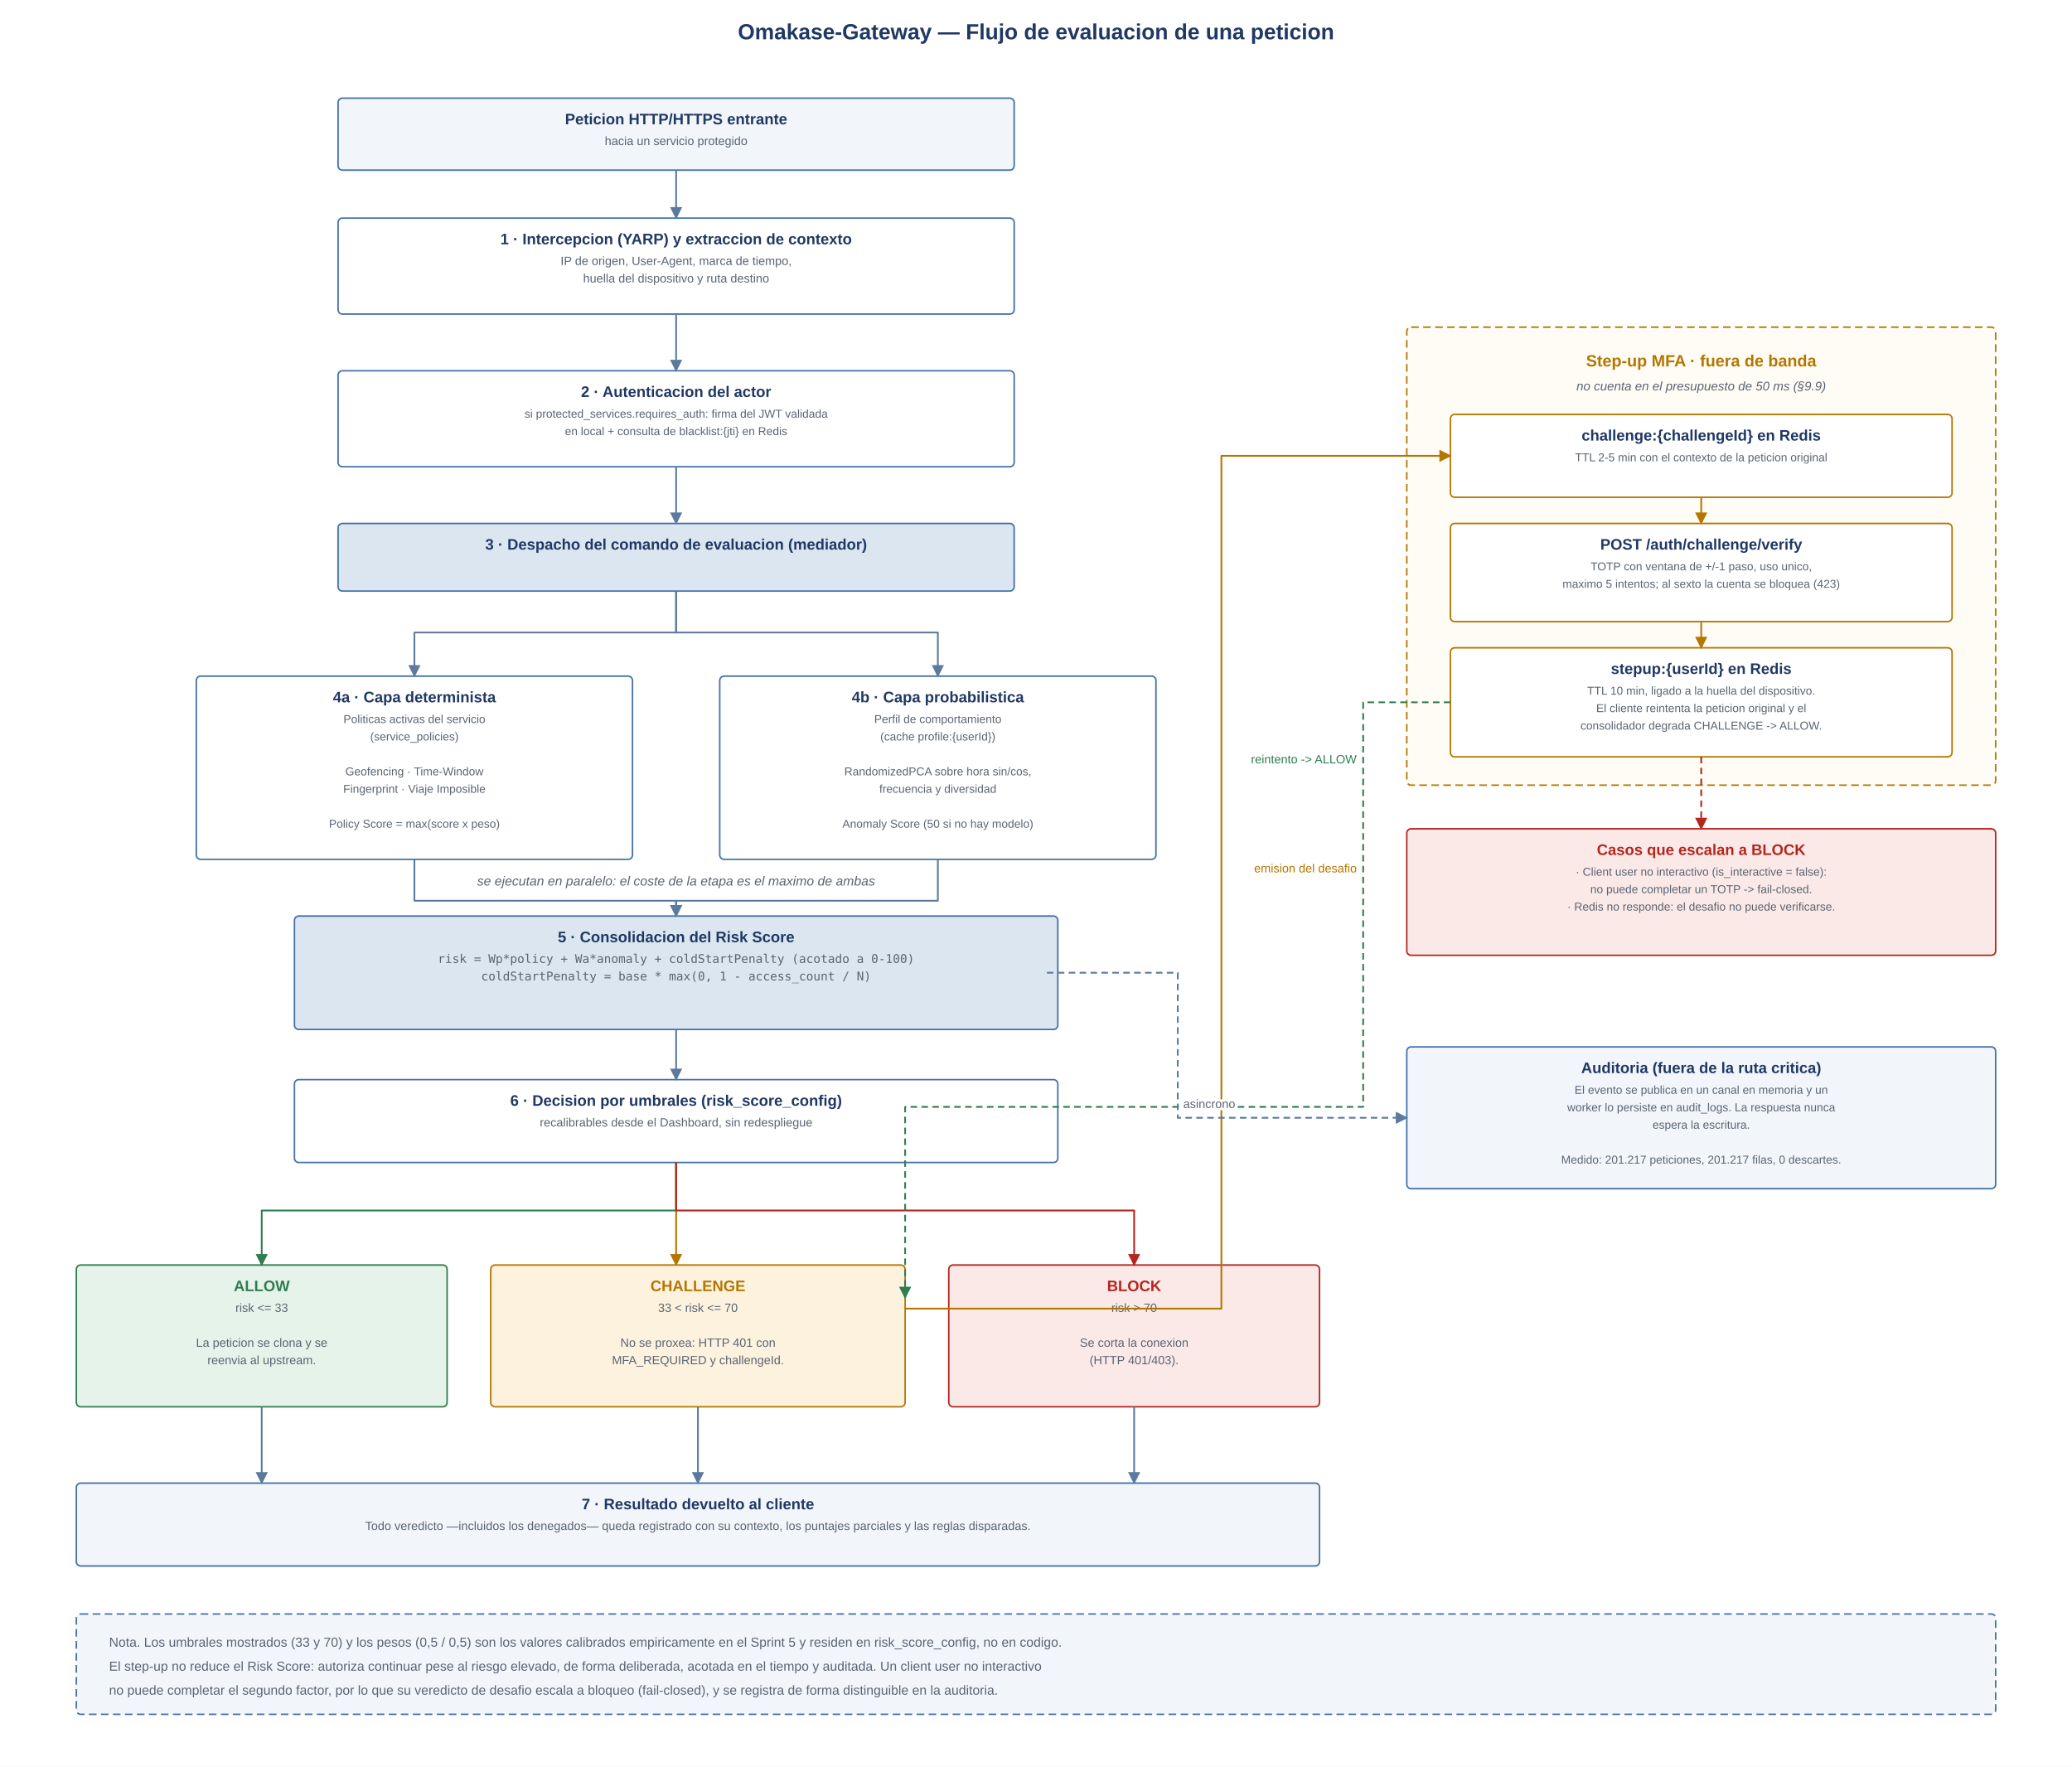
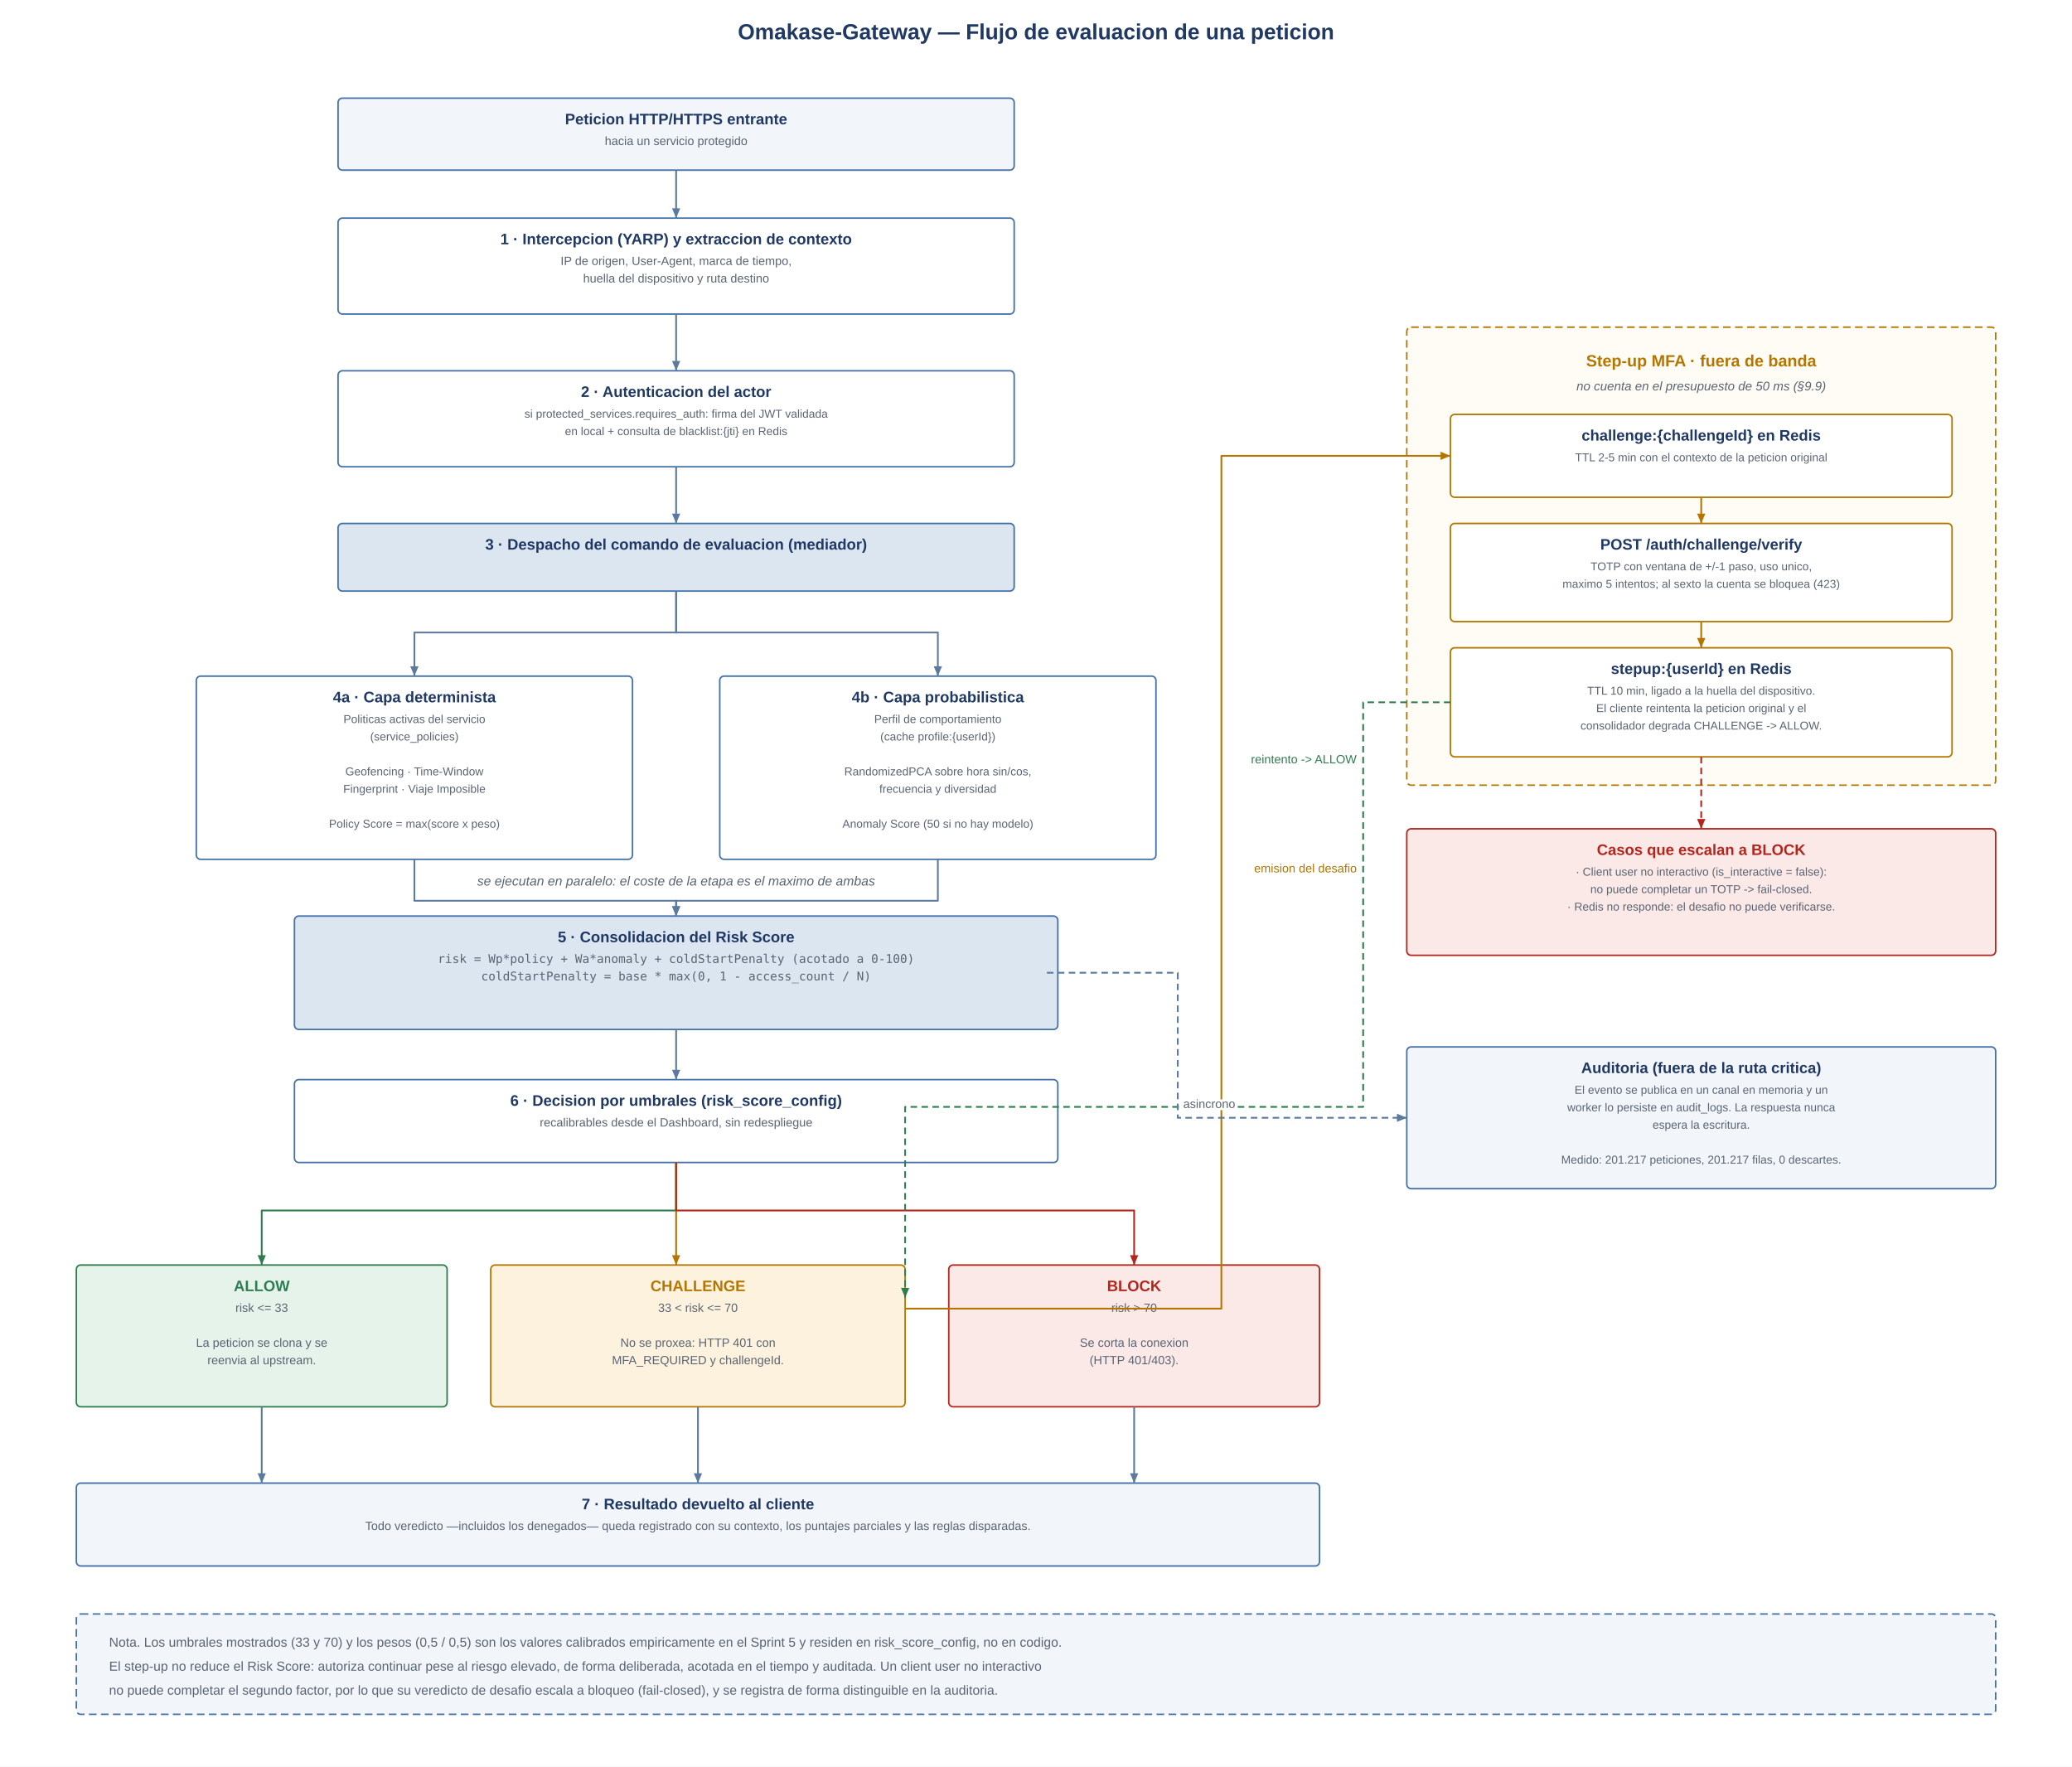
<svg xmlns="http://www.w3.org/2000/svg" viewBox="0 0 1900 1620" width="1900" height="1620">
  <rect width="1900" height="1620" fill="#FFFFFF" />
-   <defs>
-     <marker id="arrow-5B7A9E" viewBox="0 0 10 10" refX="9" refY="5" markerWidth="7" markerHeight="7" orient="auto-start-reverse">
-       <path d="M 0 0 L 10 5 L 0 10 z" fill="#5B7A9E" />
-     </marker>
-     <marker id="arrow-2E7D4F" viewBox="0 0 10 10" refX="9" refY="5" markerWidth="7" markerHeight="7" orient="auto-start-reverse">
-       <path d="M 0 0 L 10 5 L 0 10 z" fill="#2E7D4F" />
-     </marker>
-     <marker id="arrow-B47600" viewBox="0 0 10 10" refX="9" refY="5" markerWidth="7" markerHeight="7" orient="auto-start-reverse">
-       <path d="M 0 0 L 10 5 L 0 10 z" fill="#B47600" />
-     </marker>
-     <marker id="arrow-B3261E" viewBox="0 0 10 10" refX="9" refY="5" markerWidth="7" markerHeight="7" orient="auto-start-reverse">
-       <path d="M 0 0 L 10 5 L 0 10 z" fill="#B3261E" />
-     </marker>
-   </defs>
  <text x="950.0" y="36" font-family="'Segoe UI', 'Calibri', Arial, sans-serif" font-size="20" font-weight="600" fill="#1F3864" text-anchor="middle">Omakase-Gateway — Flujo de evaluacion de una peticion</text>
  <rect x="310.0" y="90" width="620" height="66" fill="#F2F6FB" stroke="#4472A8" stroke-width="1.4" rx="4" />
  <text x="620.0" y="114" font-family="'Segoe UI', 'Calibri', Arial, sans-serif" font-size="14" font-weight="600" fill="#1F3864" text-anchor="middle">Peticion HTTP/HTTPS entrante</text>
  <text x="620.0" y="133" font-family="'Segoe UI', 'Calibri', Arial, sans-serif" font-size="11" fill="#5A6472" text-anchor="middle">hacia un servicio protegido</text>
  <rect x="310.0" y="200" width="620" height="88" fill="#FFFFFF" stroke="#4472A8" stroke-width="1.4" rx="4" />
  <text x="620.0" y="224" font-family="'Segoe UI', 'Calibri', Arial, sans-serif" font-size="14" font-weight="600" fill="#1F3864" text-anchor="middle">1 · Intercepcion (YARP) y extraccion de contexto</text>
  <text x="620.0" y="243" font-family="'Segoe UI', 'Calibri', Arial, sans-serif" font-size="11" fill="#5A6472" text-anchor="middle">IP de origen, User-Agent, marca de tiempo,</text>
  <text x="620.0" y="259" font-family="'Segoe UI', 'Calibri', Arial, sans-serif" font-size="11" fill="#5A6472" text-anchor="middle">huella del dispositivo y ruta destino</text>
  <rect x="310.0" y="340" width="620" height="88" fill="#FFFFFF" stroke="#4472A8" stroke-width="1.4" rx="4" />
  <text x="620.0" y="364" font-family="'Segoe UI', 'Calibri', Arial, sans-serif" font-size="14" font-weight="600" fill="#1F3864" text-anchor="middle">2 · Autenticacion del actor</text>
  <text x="620.0" y="383" font-family="'Segoe UI', 'Calibri', Arial, sans-serif" font-size="10.5" fill="#5A6472" text-anchor="middle">si protected_services.requires_auth: firma del JWT validada</text>
  <text x="620.0" y="399" font-family="'Segoe UI', 'Calibri', Arial, sans-serif" font-size="10.5" fill="#5A6472" text-anchor="middle">en local + consulta de blacklist:{jti} en Redis</text>
  <rect x="310.0" y="480" width="620" height="62" fill="#DCE6F1" stroke="#4472A8" stroke-width="1.4" rx="4" />
  <text x="620.0" y="504" font-family="'Segoe UI', 'Calibri', Arial, sans-serif" font-size="14" font-weight="600" fill="#1F3864" text-anchor="middle">3 · Despacho del comando de evaluacion (mediador)</text>
  <rect x="180" y="620" width="400" height="168" fill="#FFFFFF" stroke="#4472A8" stroke-width="1.4" rx="4" />
  <text x="380.0" y="644" font-family="'Segoe UI', 'Calibri', Arial, sans-serif" font-size="14" font-weight="600" fill="#1F3864" text-anchor="middle">4a · Capa determinista</text>
  <text x="380.0" y="663" font-family="'Segoe UI', 'Calibri', Arial, sans-serif" font-size="10.5" fill="#5A6472" text-anchor="middle">Politicas activas del servicio</text>
  <text x="380.0" y="679" font-family="'Segoe UI', 'Calibri', Arial, sans-serif" font-size="10.5" fill="#5A6472" text-anchor="middle">(service_policies)</text>
  <text x="380.0" y="695" font-family="'Segoe UI', 'Calibri', Arial, sans-serif" font-size="10.5" fill="#5A6472" text-anchor="middle" />
  <text x="380.0" y="711" font-family="'Segoe UI', 'Calibri', Arial, sans-serif" font-size="10.5" fill="#5A6472" text-anchor="middle">Geofencing · Time-Window</text>
  <text x="380.0" y="727" font-family="'Segoe UI', 'Calibri', Arial, sans-serif" font-size="10.5" fill="#5A6472" text-anchor="middle">Fingerprint · Viaje Imposible</text>
  <text x="380.0" y="743" font-family="'Segoe UI', 'Calibri', Arial, sans-serif" font-size="10.5" fill="#5A6472" text-anchor="middle" />
  <text x="380.0" y="759" font-family="'Segoe UI', 'Calibri', Arial, sans-serif" font-size="10.5" fill="#5A6472" text-anchor="middle">Policy Score = max(score x peso)</text>
  <rect x="660" y="620" width="400" height="168" fill="#FFFFFF" stroke="#4472A8" stroke-width="1.4" rx="4" />
  <text x="860.0" y="644" font-family="'Segoe UI', 'Calibri', Arial, sans-serif" font-size="14" font-weight="600" fill="#1F3864" text-anchor="middle">4b · Capa probabilistica</text>
  <text x="860.0" y="663" font-family="'Segoe UI', 'Calibri', Arial, sans-serif" font-size="10.5" fill="#5A6472" text-anchor="middle">Perfil de comportamiento</text>
  <text x="860.0" y="679" font-family="'Segoe UI', 'Calibri', Arial, sans-serif" font-size="10.5" fill="#5A6472" text-anchor="middle">(cache profile:{userId})</text>
  <text x="860.0" y="695" font-family="'Segoe UI', 'Calibri', Arial, sans-serif" font-size="10.5" fill="#5A6472" text-anchor="middle" />
  <text x="860.0" y="711" font-family="'Segoe UI', 'Calibri', Arial, sans-serif" font-size="10.5" fill="#5A6472" text-anchor="middle">RandomizedPCA sobre hora sin/cos,</text>
  <text x="860.0" y="727" font-family="'Segoe UI', 'Calibri', Arial, sans-serif" font-size="10.5" fill="#5A6472" text-anchor="middle">frecuencia y diversidad</text>
  <text x="860.0" y="743" font-family="'Segoe UI', 'Calibri', Arial, sans-serif" font-size="10.5" fill="#5A6472" text-anchor="middle" />
  <text x="860.0" y="759" font-family="'Segoe UI', 'Calibri', Arial, sans-serif" font-size="10.5" fill="#5A6472" text-anchor="middle">Anomaly Score (50 si no hay modelo)</text>
  <text x="620" y="812" font-family="'Segoe UI', 'Calibri', Arial, sans-serif" font-size="12" font-weight="400" fill="#5A6472" text-anchor="middle" font-style="italic">se ejecutan en paralelo: el coste de la etapa es el maximo de ambas</text>
  <rect x="270.0" y="840" width="700" height="104" fill="#DCE6F1" stroke="#4472A8" stroke-width="1.4" rx="4" />
  <text x="620.0" y="864" font-family="'Segoe UI', 'Calibri', Arial, sans-serif" font-size="14" font-weight="600" fill="#1F3864" text-anchor="middle">5 · Consolidacion del Risk Score</text>
  <text x="620.0" y="883" font-family="'Consolas', 'Cascadia Mono', monospace" font-size="11" fill="#5A6472" text-anchor="middle">risk = Wp*policy + Wa*anomaly + coldStartPenalty      (acotado a 0-100)</text>
  <text x="620.0" y="899" font-family="'Consolas', 'Cascadia Mono', monospace" font-size="11" fill="#5A6472" text-anchor="middle">coldStartPenalty = base * max(0, 1 - access_count / N)</text>
  <rect x="270.0" y="990" width="700" height="76" fill="#FFFFFF" stroke="#4472A8" stroke-width="1.4" rx="4" />
  <text x="620.0" y="1014" font-family="'Segoe UI', 'Calibri', Arial, sans-serif" font-size="14" font-weight="600" fill="#1F3864" text-anchor="middle">6 · Decision por umbrales (risk_score_config)</text>
  <text x="620.0" y="1033" font-family="'Segoe UI', 'Calibri', Arial, sans-serif" font-size="11" fill="#5A6472" text-anchor="middle">recalibrables desde el Dashboard, sin redespliegue</text>
  <rect x="70" y="1160" width="340" height="130" fill="#E6F3EB" stroke="#2E7D4F" stroke-width="1.4" rx="4" />
  <text x="240.0" y="1184" font-family="'Segoe UI', 'Calibri', Arial, sans-serif" font-size="14" font-weight="600" fill="#2E7D4F" text-anchor="middle">ALLOW</text>
  <text x="240.0" y="1203" font-family="'Segoe UI', 'Calibri', Arial, sans-serif" font-size="11" fill="#5A6472" text-anchor="middle">risk &lt;= 33</text>
  <text x="240.0" y="1219" font-family="'Segoe UI', 'Calibri', Arial, sans-serif" font-size="11" fill="#5A6472" text-anchor="middle" />
  <text x="240.0" y="1235" font-family="'Segoe UI', 'Calibri', Arial, sans-serif" font-size="11" fill="#5A6472" text-anchor="middle">La peticion se clona y se</text>
  <text x="240.0" y="1251" font-family="'Segoe UI', 'Calibri', Arial, sans-serif" font-size="11" fill="#5A6472" text-anchor="middle">reenvia al upstream.</text>
  <rect x="450" y="1160" width="380" height="130" fill="#FDF2DE" stroke="#B47600" stroke-width="1.4" rx="4" />
  <text x="640.0" y="1184" font-family="'Segoe UI', 'Calibri', Arial, sans-serif" font-size="14" font-weight="600" fill="#B47600" text-anchor="middle">CHALLENGE</text>
  <text x="640.0" y="1203" font-family="'Segoe UI', 'Calibri', Arial, sans-serif" font-size="11" fill="#5A6472" text-anchor="middle">33 &lt; risk &lt;= 70</text>
  <text x="640.0" y="1219" font-family="'Segoe UI', 'Calibri', Arial, sans-serif" font-size="11" fill="#5A6472" text-anchor="middle" />
  <text x="640.0" y="1235" font-family="'Segoe UI', 'Calibri', Arial, sans-serif" font-size="11" fill="#5A6472" text-anchor="middle">No se proxea: HTTP 401 con</text>
  <text x="640.0" y="1251" font-family="'Segoe UI', 'Calibri', Arial, sans-serif" font-size="11" fill="#5A6472" text-anchor="middle">MFA_REQUIRED y challengeId.</text>
  <rect x="870" y="1160" width="340" height="130" fill="#FBE9E7" stroke="#B3261E" stroke-width="1.4" rx="4" />
  <text x="1040.0" y="1184" font-family="'Segoe UI', 'Calibri', Arial, sans-serif" font-size="14" font-weight="600" fill="#B3261E" text-anchor="middle">BLOCK</text>
  <text x="1040.0" y="1203" font-family="'Segoe UI', 'Calibri', Arial, sans-serif" font-size="11" fill="#5A6472" text-anchor="middle">risk &gt; 70</text>
  <text x="1040.0" y="1219" font-family="'Segoe UI', 'Calibri', Arial, sans-serif" font-size="11" fill="#5A6472" text-anchor="middle" />
  <text x="1040.0" y="1235" font-family="'Segoe UI', 'Calibri', Arial, sans-serif" font-size="11" fill="#5A6472" text-anchor="middle">Se corta la conexion</text>
  <text x="1040.0" y="1251" font-family="'Segoe UI', 'Calibri', Arial, sans-serif" font-size="11" fill="#5A6472" text-anchor="middle">(HTTP 401/403).</text>
  <rect x="1290" y="300" width="540" height="420" fill="#FFFCF5" stroke="#B47600" stroke-width="1.4" rx="4" stroke-dasharray="7 4" />
  <text x="1560.0" y="324" font-family="'Segoe UI', 'Calibri', Arial, sans-serif" font-size="14" font-weight="600" fill="#1F3864" text-anchor="middle" />
  <text x="1560" y="336" font-family="'Segoe UI', 'Calibri', Arial, sans-serif" font-size="15" font-weight="600" fill="#B47600" text-anchor="middle">Step-up MFA  ·  fuera de banda</text>
  <text x="1560" y="358" font-family="'Segoe UI', 'Calibri', Arial, sans-serif" font-size="11.5" font-weight="400" fill="#5A6472" text-anchor="middle" font-style="italic">no cuenta en el presupuesto de 50 ms (§9.9)</text>
  <rect x="1330" y="380" width="460" height="76" fill="#FFFFFF" stroke="#B47600" stroke-width="1.4" rx="4" />
  <text x="1560.0" y="404" font-family="'Segoe UI', 'Calibri', Arial, sans-serif" font-size="14" font-weight="600" fill="#1F3864" text-anchor="middle">challenge:{challengeId} en Redis</text>
  <text x="1560.0" y="423" font-family="'Segoe UI', 'Calibri', Arial, sans-serif" font-size="10.5" fill="#5A6472" text-anchor="middle">TTL 2-5 min con el contexto de la peticion original</text>
  <rect x="1330" y="480" width="460" height="90" fill="#FFFFFF" stroke="#B47600" stroke-width="1.4" rx="4" />
  <text x="1560.0" y="504" font-family="'Segoe UI', 'Calibri', Arial, sans-serif" font-size="14" font-weight="600" fill="#1F3864" text-anchor="middle">POST /auth/challenge/verify</text>
  <text x="1560.0" y="523" font-family="'Segoe UI', 'Calibri', Arial, sans-serif" font-size="10.5" fill="#5A6472" text-anchor="middle">TOTP con ventana de +/-1 paso, uso unico,</text>
  <text x="1560.0" y="539" font-family="'Segoe UI', 'Calibri', Arial, sans-serif" font-size="10.5" fill="#5A6472" text-anchor="middle">maximo 5 intentos; al sexto la cuenta se bloquea (423)</text>
  <rect x="1330" y="594" width="460" height="100" fill="#FFFFFF" stroke="#B47600" stroke-width="1.4" rx="4" />
  <text x="1560.0" y="618" font-family="'Segoe UI', 'Calibri', Arial, sans-serif" font-size="14" font-weight="600" fill="#1F3864" text-anchor="middle">stepup:{userId} en Redis</text>
  <text x="1560.0" y="637" font-family="'Segoe UI', 'Calibri', Arial, sans-serif" font-size="10.5" fill="#5A6472" text-anchor="middle">TTL 10 min, ligado a la huella del dispositivo.</text>
  <text x="1560.0" y="653" font-family="'Segoe UI', 'Calibri', Arial, sans-serif" font-size="10.5" fill="#5A6472" text-anchor="middle">El cliente reintenta la peticion original y el</text>
  <text x="1560.0" y="669" font-family="'Segoe UI', 'Calibri', Arial, sans-serif" font-size="10.5" fill="#5A6472" text-anchor="middle">consolidador degrada CHALLENGE -&gt; ALLOW.</text>
  <rect x="1290" y="760" width="540" height="116" fill="#FBE9E7" stroke="#B3261E" stroke-width="1.4" rx="4" />
  <text x="1560.0" y="784" font-family="'Segoe UI', 'Calibri', Arial, sans-serif" font-size="14" font-weight="600" fill="#B3261E" text-anchor="middle">Casos que escalan a BLOCK</text>
  <text x="1560.0" y="803" font-family="'Segoe UI', 'Calibri', Arial, sans-serif" font-size="10.5" fill="#5A6472" text-anchor="middle">· Client user no interactivo (is_interactive = false):</text>
  <text x="1560.0" y="819" font-family="'Segoe UI', 'Calibri', Arial, sans-serif" font-size="10.5" fill="#5A6472" text-anchor="middle">  no puede completar un TOTP -&gt; fail-closed.</text>
  <text x="1560.0" y="835" font-family="'Segoe UI', 'Calibri', Arial, sans-serif" font-size="10.5" fill="#5A6472" text-anchor="middle">· Redis no responde: el desafio no puede verificarse.</text>
  <rect x="1290" y="960" width="540" height="130" fill="#F2F6FB" stroke="#4472A8" stroke-width="1.4" rx="4" />
  <text x="1560.0" y="984" font-family="'Segoe UI', 'Calibri', Arial, sans-serif" font-size="14" font-weight="600" fill="#1F3864" text-anchor="middle">Auditoria (fuera de la ruta critica)</text>
  <text x="1560.0" y="1003" font-family="'Segoe UI', 'Calibri', Arial, sans-serif" font-size="10.5" fill="#5A6472" text-anchor="middle">El evento se publica en un canal en memoria y un</text>
  <text x="1560.0" y="1019" font-family="'Segoe UI', 'Calibri', Arial, sans-serif" font-size="10.5" fill="#5A6472" text-anchor="middle">worker lo persiste en audit_logs. La respuesta nunca</text>
  <text x="1560.0" y="1035" font-family="'Segoe UI', 'Calibri', Arial, sans-serif" font-size="10.5" fill="#5A6472" text-anchor="middle">espera la escritura.</text>
  <text x="1560.0" y="1051" font-family="'Segoe UI', 'Calibri', Arial, sans-serif" font-size="10.5" fill="#5A6472" text-anchor="middle" />
  <text x="1560.0" y="1067" font-family="'Segoe UI', 'Calibri', Arial, sans-serif" font-size="10.5" fill="#5A6472" text-anchor="middle">Medido: 201.217 peticiones, 201.217 filas, 0 descartes.</text>
  <rect x="70" y="1360" width="1140" height="76" fill="#F2F6FB" stroke="#4472A8" stroke-width="1.4" rx="4" />
  <text x="640.0" y="1384" font-family="'Segoe UI', 'Calibri', Arial, sans-serif" font-size="14" font-weight="600" fill="#1F3864" text-anchor="middle">7 · Resultado devuelto al cliente</text>
  <text x="640.0" y="1403" font-family="'Segoe UI', 'Calibri', Arial, sans-serif" font-size="11" fill="#5A6472" text-anchor="middle">Todo veredicto —incluidos los denegados— queda registrado con su contexto, los puntajes parciales y las reglas disparadas.</text>
-   <path d="M 620 156 L 620 200" fill="none" stroke="#5B7A9E" stroke-width="1.6" stroke-linejoin="round" marker-end="url(#arrow-5B7A9E)" />
-   <path d="M 620 288 L 620 340" fill="none" stroke="#5B7A9E" stroke-width="1.6" stroke-linejoin="round" marker-end="url(#arrow-5B7A9E)" />
-   <path d="M 620 428 L 620 480" fill="none" stroke="#5B7A9E" stroke-width="1.6" stroke-linejoin="round" marker-end="url(#arrow-5B7A9E)" />
-   <path d="M 620 542 L 620 580 L 380 580 L 380 620" fill="none" stroke="#5B7A9E" stroke-width="1.6" stroke-linejoin="round" marker-end="url(#arrow-5B7A9E)" />
-   <path d="M 620 542 L 620 580 L 860 580 L 860 620" fill="none" stroke="#5B7A9E" stroke-width="1.6" stroke-linejoin="round" marker-end="url(#arrow-5B7A9E)" />
-   <path d="M 380 788 L 380 826 L 620 826 L 620 840" fill="none" stroke="#5B7A9E" stroke-width="1.6" stroke-linejoin="round" marker-end="url(#arrow-5B7A9E)" />
-   <path d="M 860 788 L 860 826 L 620 826 L 620 840" fill="none" stroke="#5B7A9E" stroke-width="1.6" stroke-linejoin="round" marker-end="url(#arrow-5B7A9E)" />
-   <path d="M 620 944 L 620 990" fill="none" stroke="#5B7A9E" stroke-width="1.6" stroke-linejoin="round" marker-end="url(#arrow-5B7A9E)" />
-   <path d="M 620 1066 L 620 1110 L 240 1110 L 240 1160" fill="none" stroke="#2E7D4F" stroke-width="1.6" stroke-linejoin="round" marker-end="url(#arrow-2E7D4F)" />
-   <path d="M 620 1066 L 620 1160" fill="none" stroke="#B47600" stroke-width="1.6" stroke-linejoin="round" marker-end="url(#arrow-B47600)" />
-   <path d="M 620 1066 L 620 1110 L 1040 1110 L 1040 1160" fill="none" stroke="#B3261E" stroke-width="1.6" stroke-linejoin="round" marker-end="url(#arrow-B3261E)" />
-   <path d="M 240 1290 L 240 1360" fill="none" stroke="#5B7A9E" stroke-width="1.6" stroke-linejoin="round" marker-end="url(#arrow-5B7A9E)" />
-   <path d="M 640 1290 L 640 1360" fill="none" stroke="#5B7A9E" stroke-width="1.6" stroke-linejoin="round" marker-end="url(#arrow-5B7A9E)" />
-   <path d="M 1040 1290 L 1040 1360" fill="none" stroke="#5B7A9E" stroke-width="1.6" stroke-linejoin="round" marker-end="url(#arrow-5B7A9E)" />
-   <path d="M 830 1200 L 1120 1200 L 1120 418 L 1330 418" fill="none" stroke="#B47600" stroke-width="1.6" stroke-linejoin="round" marker-end="url(#arrow-B47600)" />
+   <path d="M 620 156 L 620 200" fill="none" stroke="#5B7A9E" stroke-width="1.6" stroke-linejoin="round" />
+   <path d="M 620 200 L 616.22 191.0 L 623.78 191.0 z" fill="#5B7A9E" stroke="none" />
+   <path d="M 620 288 L 620 340" fill="none" stroke="#5B7A9E" stroke-width="1.6" stroke-linejoin="round" />
+   <path d="M 620 340 L 616.22 331.0 L 623.78 331.0 z" fill="#5B7A9E" stroke="none" />
+   <path d="M 620 428 L 620 480" fill="none" stroke="#5B7A9E" stroke-width="1.6" stroke-linejoin="round" />
+   <path d="M 620 480 L 616.22 471.0 L 623.78 471.0 z" fill="#5B7A9E" stroke="none" />
+   <path d="M 620 542 L 620 580 L 380 580 L 380 620" fill="none" stroke="#5B7A9E" stroke-width="1.6" stroke-linejoin="round" />
+   <path d="M 380 620 L 376.22 611.0 L 383.78 611.0 z" fill="#5B7A9E" stroke="none" />
+   <path d="M 620 542 L 620 580 L 860 580 L 860 620" fill="none" stroke="#5B7A9E" stroke-width="1.6" stroke-linejoin="round" />
+   <path d="M 860 620 L 856.22 611.0 L 863.78 611.0 z" fill="#5B7A9E" stroke="none" />
+   <path d="M 380 788 L 380 826 L 620 826 L 620 840" fill="none" stroke="#5B7A9E" stroke-width="1.6" stroke-linejoin="round" />
+   <path d="M 620 840 L 616.22 831.0 L 623.78 831.0 z" fill="#5B7A9E" stroke="none" />
+   <path d="M 860 788 L 860 826 L 620 826 L 620 840" fill="none" stroke="#5B7A9E" stroke-width="1.6" stroke-linejoin="round" />
+   <path d="M 620 840 L 616.22 831.0 L 623.78 831.0 z" fill="#5B7A9E" stroke="none" />
+   <path d="M 620 944 L 620 990" fill="none" stroke="#5B7A9E" stroke-width="1.6" stroke-linejoin="round" />
+   <path d="M 620 990 L 616.22 981.0 L 623.78 981.0 z" fill="#5B7A9E" stroke="none" />
+   <path d="M 620 1066 L 620 1110 L 240 1110 L 240 1160" fill="none" stroke="#2E7D4F" stroke-width="1.6" stroke-linejoin="round" />
+   <path d="M 240 1160 L 236.22 1151.0 L 243.78 1151.0 z" fill="#2E7D4F" stroke="none" />
+   <path d="M 620 1066 L 620 1160" fill="none" stroke="#B47600" stroke-width="1.6" stroke-linejoin="round" />
+   <path d="M 620 1160 L 616.22 1151.0 L 623.78 1151.0 z" fill="#B47600" stroke="none" />
+   <path d="M 620 1066 L 620 1110 L 1040 1110 L 1040 1160" fill="none" stroke="#B3261E" stroke-width="1.6" stroke-linejoin="round" />
+   <path d="M 1040 1160 L 1036.22 1151.0 L 1043.78 1151.0 z" fill="#B3261E" stroke="none" />
+   <path d="M 240 1290 L 240 1360" fill="none" stroke="#5B7A9E" stroke-width="1.6" stroke-linejoin="round" />
+   <path d="M 240 1360 L 236.22 1351.0 L 243.78 1351.0 z" fill="#5B7A9E" stroke="none" />
+   <path d="M 640 1290 L 640 1360" fill="none" stroke="#5B7A9E" stroke-width="1.6" stroke-linejoin="round" />
+   <path d="M 640 1360 L 636.22 1351.0 L 643.78 1351.0 z" fill="#5B7A9E" stroke="none" />
+   <path d="M 1040 1290 L 1040 1360" fill="none" stroke="#5B7A9E" stroke-width="1.6" stroke-linejoin="round" />
+   <path d="M 1040 1360 L 1036.22 1351.0 L 1043.78 1351.0 z" fill="#5B7A9E" stroke="none" />
+   <path d="M 830 1200 L 1120 1200 L 1120 418 L 1330 418" fill="none" stroke="#B47600" stroke-width="1.6" stroke-linejoin="round" />
+   <path d="M 1330 418 L 1321.0 421.78 L 1321.0 414.22 z" fill="#B47600" stroke="none" />
  <text x="1150" y="800" font-family="'Segoe UI', 'Calibri', Arial, sans-serif" font-size="11" font-weight="400" text-anchor="start" stroke="#FFFFFF" stroke-width="4" paint-order="stroke" fill="#B47600">emision del desafio</text>
-   <path d="M 1560 456 L 1560 480" fill="none" stroke="#B47600" stroke-width="1.6" stroke-linejoin="round" marker-end="url(#arrow-B47600)" />
-   <path d="M 1560 570 L 1560 594" fill="none" stroke="#B47600" stroke-width="1.6" stroke-linejoin="round" marker-end="url(#arrow-B47600)" />
-   <path d="M 1330 644 L 1250 644 L 1250 1015 L 830 1015 L 830 1190" fill="none" stroke="#2E7D4F" stroke-width="1.6" stroke-dasharray="6 4" stroke-linejoin="round" marker-end="url(#arrow-2E7D4F)" />
+   <path d="M 1560 456 L 1560 480" fill="none" stroke="#B47600" stroke-width="1.6" stroke-linejoin="round" />
+   <path d="M 1560 480 L 1556.22 471.0 L 1563.78 471.0 z" fill="#B47600" stroke="none" />
+   <path d="M 1560 570 L 1560 594" fill="none" stroke="#B47600" stroke-width="1.6" stroke-linejoin="round" />
+   <path d="M 1560 594 L 1556.22 585.0 L 1563.78 585.0 z" fill="#B47600" stroke="none" />
+   <path d="M 1330 644 L 1250 644 L 1250 1015 L 830 1015 L 830 1190" fill="none" stroke="#2E7D4F" stroke-width="1.6" stroke-dasharray="6 4" stroke-linejoin="round" />
+   <path d="M 830 1190 L 826.22 1181.0 L 833.78 1181.0 z" fill="#2E7D4F" stroke="none" />
  <text x="1244" y="700" font-family="'Segoe UI', 'Calibri', Arial, sans-serif" font-size="11" font-weight="400" text-anchor="end" stroke="#FFFFFF" stroke-width="4" paint-order="stroke" fill="#2E7D4F">reintento -&gt; ALLOW</text>
-   <path d="M 1560 694 L 1560 760" fill="none" stroke="#B3261E" stroke-width="1.6" stroke-dasharray="6 4" stroke-linejoin="round" marker-end="url(#arrow-B3261E)" />
-   <path d="M 960 892 L 1080 892 L 1080 1025 L 1290 1025" fill="none" stroke="#5B7A9E" stroke-width="1.6" stroke-dasharray="6 4" stroke-linejoin="round" marker-end="url(#arrow-5B7A9E)" />
+   <path d="M 1560 694 L 1560 760" fill="none" stroke="#B3261E" stroke-width="1.6" stroke-dasharray="6 4" stroke-linejoin="round" />
+   <path d="M 1560 760 L 1556.22 751.0 L 1563.78 751.0 z" fill="#B3261E" stroke="none" />
+   <path d="M 960 892 L 1080 892 L 1080 1025 L 1290 1025" fill="none" stroke="#5B7A9E" stroke-width="1.6" stroke-dasharray="6 4" stroke-linejoin="round" />
+   <path d="M 1290 1025 L 1281.0 1028.78 L 1281.0 1021.22 z" fill="#5B7A9E" stroke="none" />
  <text x="1085" y="1016" font-family="'Segoe UI', 'Calibri', Arial, sans-serif" font-size="11" font-weight="400" text-anchor="start" stroke="#FFFFFF" stroke-width="4" paint-order="stroke" fill="#5A6472">asincrono</text>
  <rect x="70" y="1480" width="1760" height="92" fill="#F2F6FB" stroke="#4472A8" stroke-width="1.4" rx="4" stroke-dasharray="7 4" />
  <text x="950.0" y="1504" font-family="'Segoe UI', 'Calibri', Arial, sans-serif" font-size="14" font-weight="600" fill="#1F3864" text-anchor="middle" />
  <text x="100" y="1510" font-family="'Segoe UI', 'Calibri', Arial, sans-serif" font-size="12" font-weight="400" fill="#5A6472" text-anchor="start">Nota. Los umbrales mostrados (33 y 70) y los pesos (0,5 / 0,5) son los valores calibrados empiricamente en el Sprint 5 y residen en risk_score_config, no en codigo.</text>
  <text x="100" y="1532" font-family="'Segoe UI', 'Calibri', Arial, sans-serif" font-size="12" font-weight="400" fill="#5A6472" text-anchor="start">El step-up no reduce el Risk Score: autoriza continuar pese al riesgo elevado, de forma deliberada, acotada en el tiempo y auditada. Un client user no interactivo</text>
  <text x="100" y="1554" font-family="'Segoe UI', 'Calibri', Arial, sans-serif" font-size="12" font-weight="400" fill="#5A6472" text-anchor="start">no puede completar el segundo factor, por lo que su veredicto de desafio escala a bloqueo (fail-closed), y se registra de forma distinguible en la auditoria.</text>
</svg>
